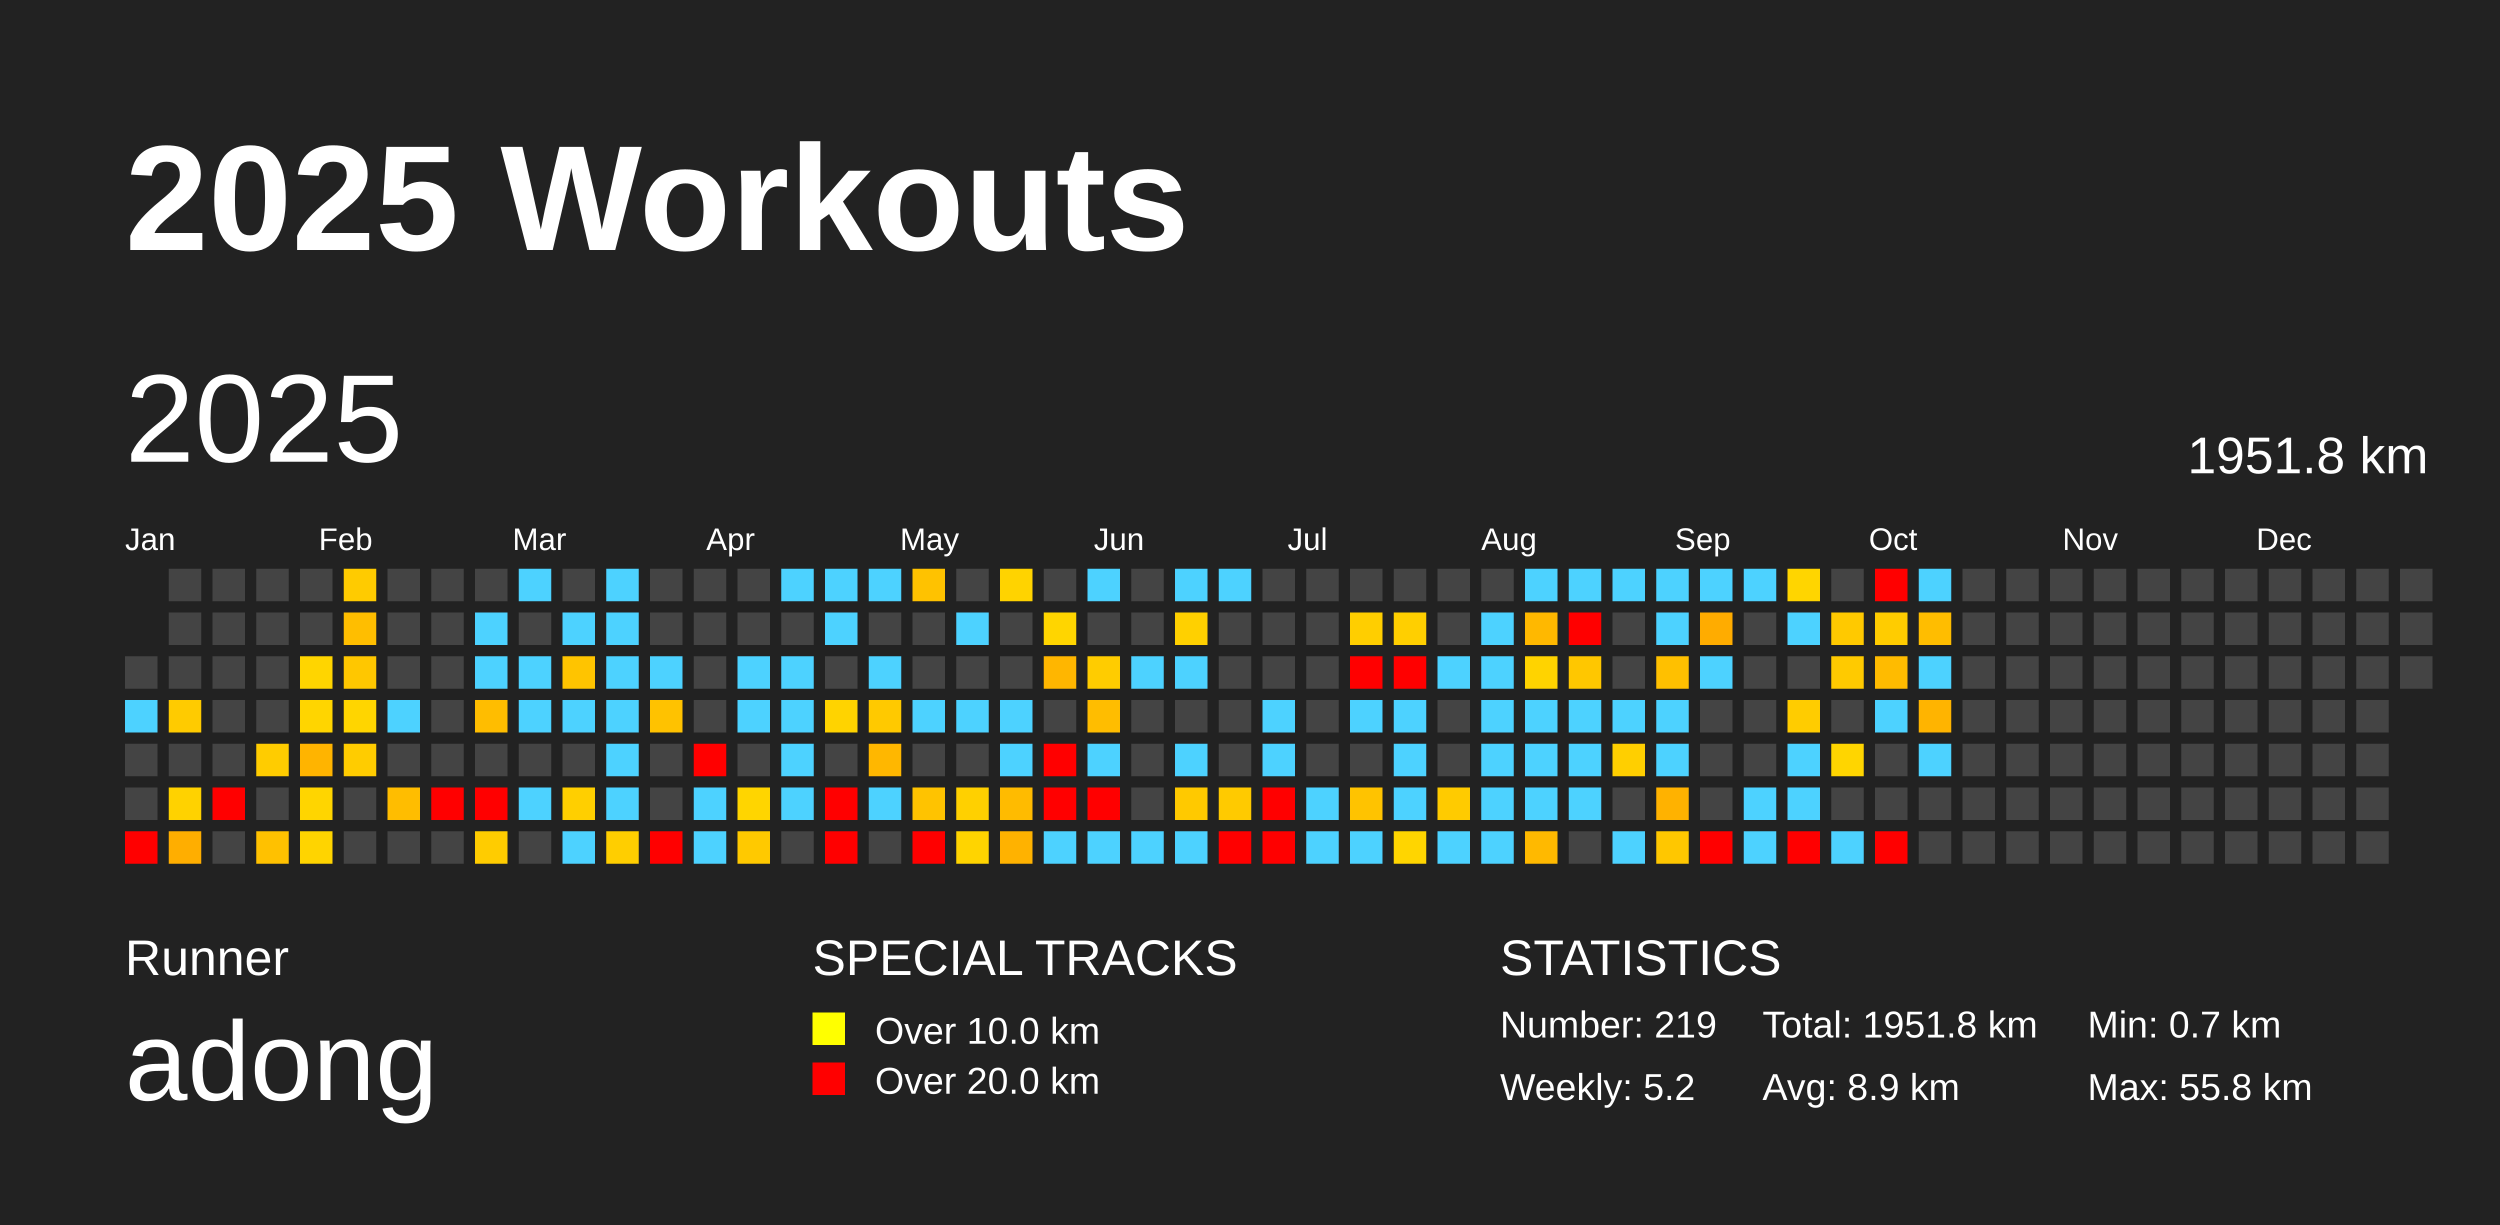
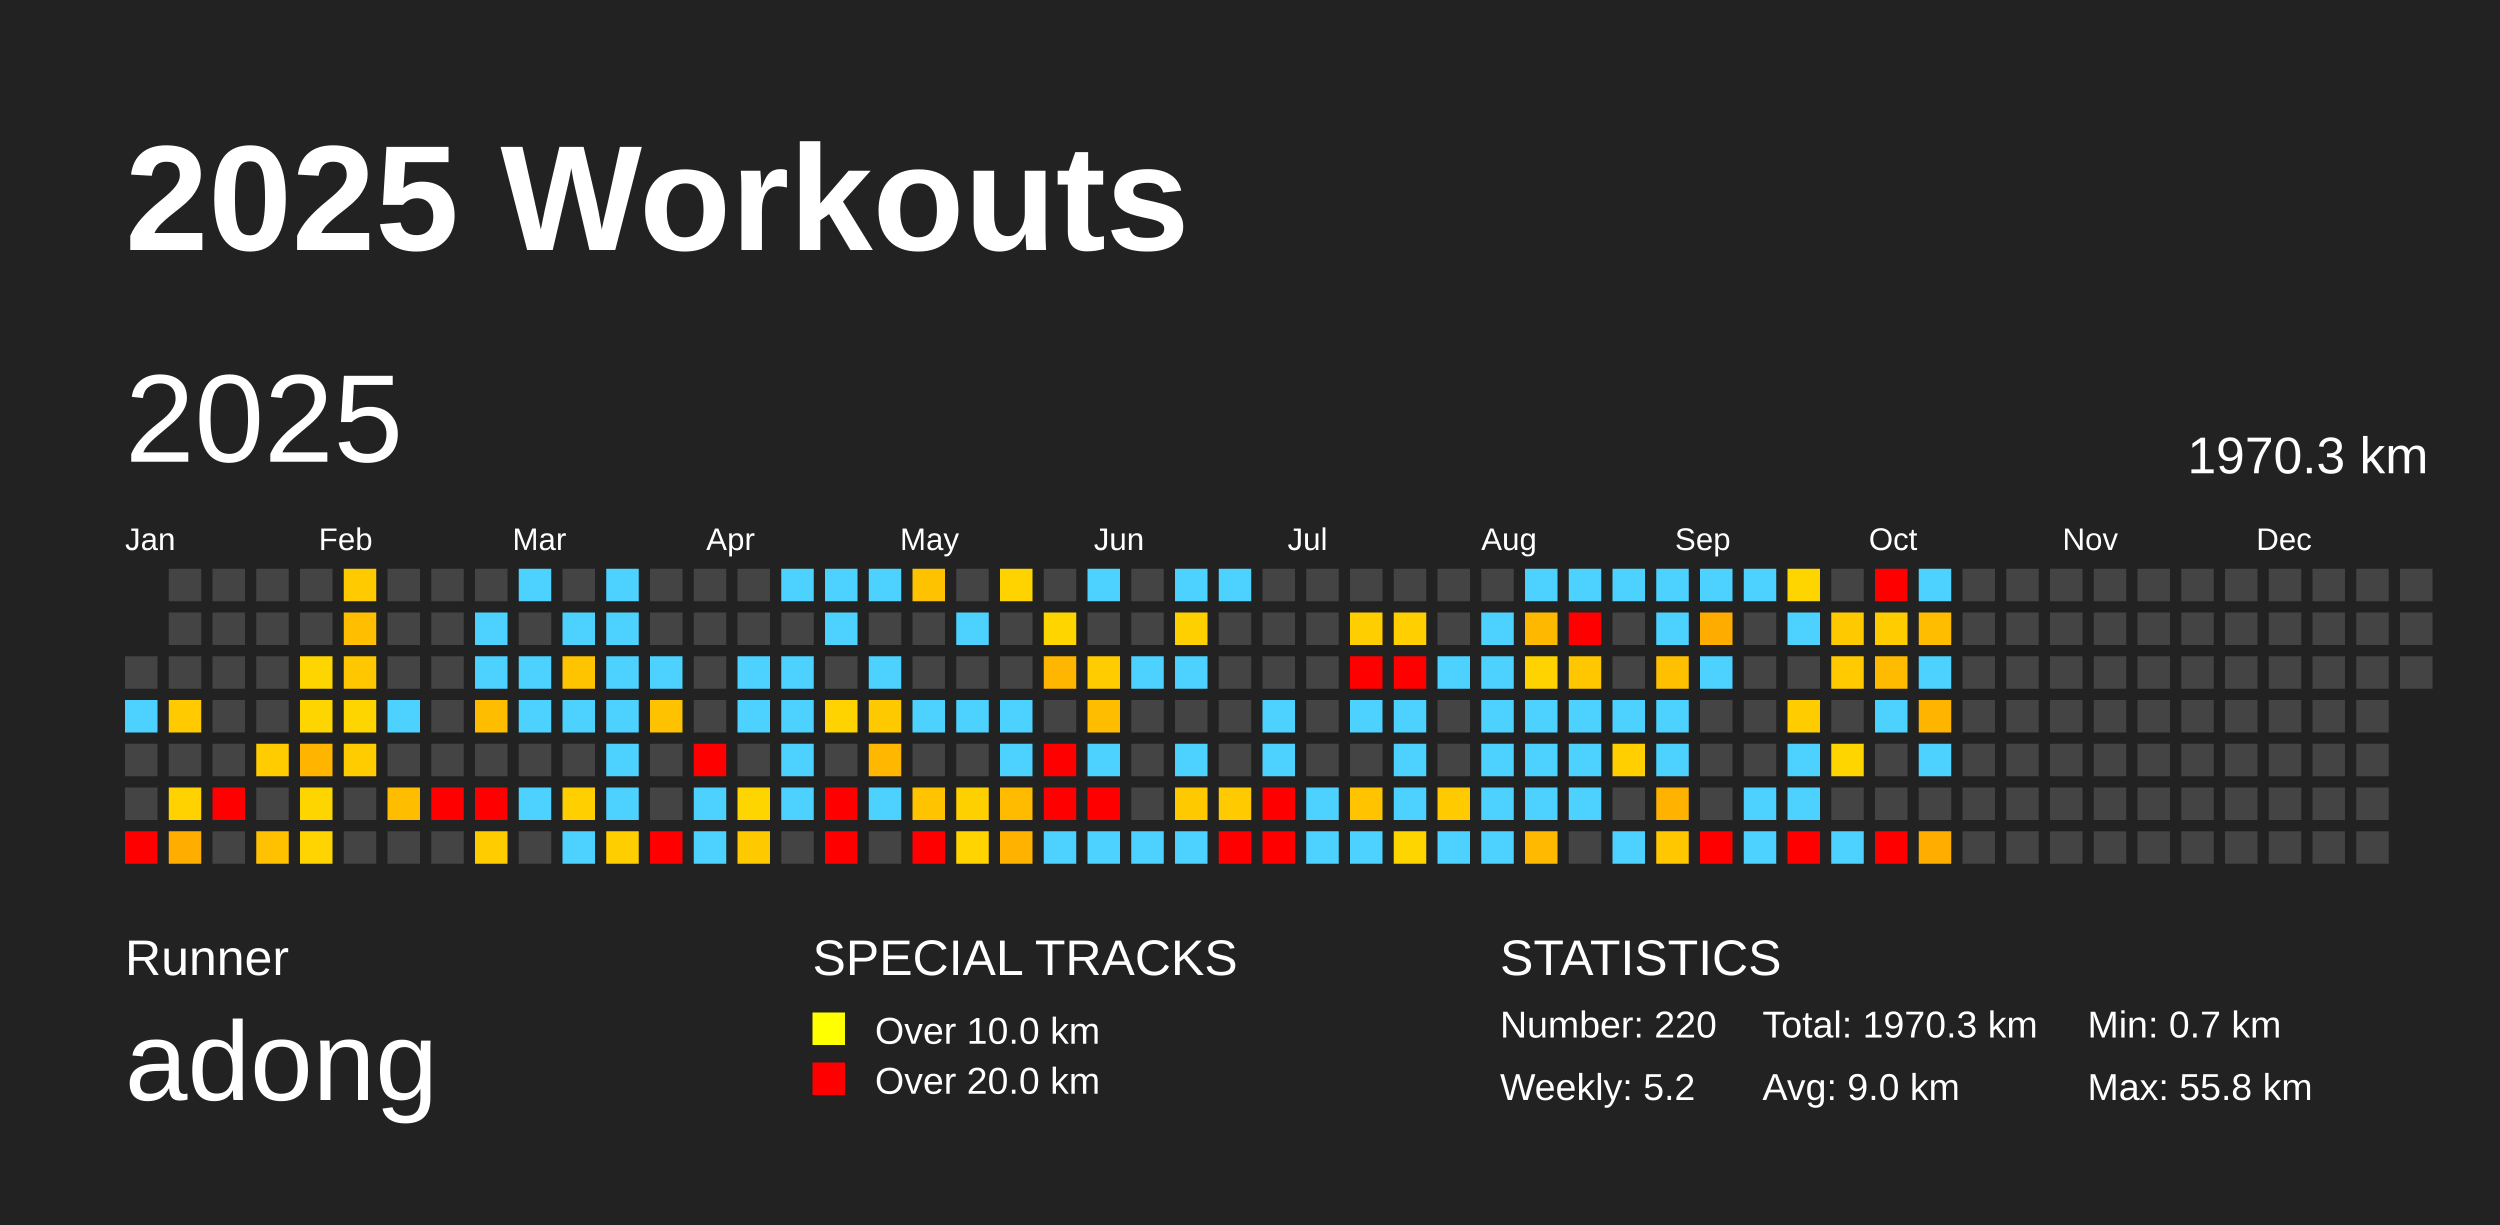
<svg xmlns="http://www.w3.org/2000/svg" baseProfile="full" height="98mm" version="1.1" viewBox="0,0,200,98" width="200mm">
  <defs />
  <rect fill="#222222" height="98" width="200" x="0" y="0" />
  <text fill="#FFFFFF" style="font-size:12px; font-family:Arial; font-weight:bold;" x="10" y="20">2025 Workouts</text>
  <text fill="#FFFFFF" style="font-size:4px; font-family:Arial" x="10" y="78">Runner</text>
  <text fill="#FFFFFF" style="font-size:9px; font-family:Arial" x="10" y="88">adong</text>
  <text fill="#FFFFFF" style="font-size:4px; font-family:Arial" x="65" y="78">SPECIAL TRACKS</text>
  <rect fill="yellow" height="2.6" width="2.6" x="65" y="81" />
  <text fill="#FFFFFF" style="font-size:3px; font-family:Arial" x="70" y="83.5">Over 10.0 km</text>
  <rect fill="red" height="2.6" width="2.6" x="65" y="85" />
  <text fill="#FFFFFF" style="font-size:3px; font-family:Arial" x="70" y="87.5">Over 20.0 km</text>
  <text fill="#FFFFFF" style="font-size:4px; font-family:Arial" x="120" y="78">STATISTICS</text>
-   <text fill="#FFFFFF" style="font-size:3px; font-family:Arial" x="120" y="83">Number: 219</text>
+   <text fill="#FFFFFF" style="font-size:3px; font-family:Arial" x="120" y="83">Number: 220</text>
  <text fill="#FFFFFF" style="font-size:3px; font-family:Arial" x="120" y="88">Weekly: 5.2</text>
-   <text fill="#FFFFFF" style="font-size:3px; font-family:Arial" x="141" y="83">Total: 1951.8 km</text>
-   <text fill="#FFFFFF" style="font-size:3px; font-family:Arial" x="141" y="88">Avg: 8.9 km</text>
+   <text fill="#FFFFFF" style="font-size:3px; font-family:Arial" x="141" y="83">Total: 1970.3 km</text>
+   <text fill="#FFFFFF" style="font-size:3px; font-family:Arial" x="141" y="88">Avg: 9.0 km</text>
  <text fill="#FFFFFF" style="font-size:3px; font-family:Arial" x="167" y="83">Min: 0.7 km</text>
  <text fill="#FFFFFF" style="font-size:3px; font-family:Arial" x="167" y="88">Max: 55.8 km</text>
  <text dominant-baseline="hanging" fill="#FFFFFF" style="font-size:10.0px; font-family:Arial;" x="10" y="30">2025</text>
-   <text dominant-baseline="hanging" fill="#FFFFFF" style="font-size:4.125px; font-family:Arial;" x="175" y="35">1951.8 km</text>
+   <text dominant-baseline="hanging" fill="#FFFFFF" style="font-size:4.125px; font-family:Arial;" x="175" y="35">1970.3 km</text>
  <text fill="#FFFFFF" style="font-size:2.5px; font-family:Arial" x="10.0" y="44">Jan</text>
  <text fill="#FFFFFF" style="font-size:2.5px; font-family:Arial" x="25.5" y="44">Feb</text>
  <text fill="#FFFFFF" style="font-size:2.5px; font-family:Arial" x="41.0" y="44">Mar</text>
  <text fill="#FFFFFF" style="font-size:2.5px; font-family:Arial" x="56.5" y="44">Apr</text>
  <text fill="#FFFFFF" style="font-size:2.5px; font-family:Arial" x="72.0" y="44">May</text>
  <text fill="#FFFFFF" style="font-size:2.5px; font-family:Arial" x="87.5" y="44">Jun</text>
  <text fill="#FFFFFF" style="font-size:2.5px; font-family:Arial" x="103.0" y="44">Jul</text>
  <text fill="#FFFFFF" style="font-size:2.5px; font-family:Arial" x="118.5" y="44">Aug</text>
  <text fill="#FFFFFF" style="font-size:2.5px; font-family:Arial" x="134.0" y="44">Sep</text>
  <text fill="#FFFFFF" style="font-size:2.5px; font-family:Arial" x="149.5" y="44">Oct</text>
  <text fill="#FFFFFF" style="font-size:2.5px; font-family:Arial" x="165.0" y="44">Nov</text>
  <text fill="#FFFFFF" style="font-size:2.5px; font-family:Arial" x="180.5" y="44">Dec</text>
  <rect fill="#444444" height="2.6" width="2.6" x="10.0" y="52.5" />
  <rect fill="#4dd2ff" height="2.6" width="2.6" x="10.0" y="56.0" />
  <rect fill="#444444" height="2.6" width="2.6" x="10.0" y="59.5" />
  <rect fill="#444444" height="2.6" width="2.6" x="10.0" y="63.0" />
  <rect fill="red" height="2.6" width="2.6" x="10.0" y="66.5" />
  <rect fill="#444444" height="2.6" width="2.6" x="13.5" y="45.5" />
  <rect fill="#444444" height="2.6" width="2.6" x="13.5" y="49.0" />
  <rect fill="#444444" height="2.6" width="2.6" x="13.5" y="52.5" />
  <rect fill="#ffcb00" height="2.6" width="2.6" x="13.5" y="56.0" />
  <rect fill="#444444" height="2.6" width="2.6" x="13.5" y="59.5" />
  <rect fill="#ffd200" height="2.6" width="2.6" x="13.5" y="63.0" />
  <rect fill="#ffae00" height="2.6" width="2.6" x="13.5" y="66.5" />
  <rect fill="#444444" height="2.6" width="2.6" x="17.0" y="45.5" />
  <rect fill="#444444" height="2.6" width="2.6" x="17.0" y="49.0" />
  <rect fill="#444444" height="2.6" width="2.6" x="17.0" y="52.5" />
  <rect fill="#444444" height="2.6" width="2.6" x="17.0" y="56.0" />
  <rect fill="#444444" height="2.6" width="2.6" x="17.0" y="59.5" />
  <rect fill="red" height="2.6" width="2.6" x="17.0" y="63.0" />
  <rect fill="#444444" height="2.6" width="2.6" x="17.0" y="66.5" />
  <rect fill="#444444" height="2.6" width="2.6" x="20.5" y="45.5" />
  <rect fill="#444444" height="2.6" width="2.6" x="20.5" y="49.0" />
  <rect fill="#444444" height="2.6" width="2.6" x="20.5" y="52.5" />
  <rect fill="#444444" height="2.6" width="2.6" x="20.5" y="56.0" />
  <rect fill="#ffcc00" height="2.6" width="2.6" x="20.5" y="59.5" />
  <rect fill="#444444" height="2.6" width="2.6" x="20.5" y="63.0" />
  <rect fill="#ffc100" height="2.6" width="2.6" x="20.5" y="66.5" />
  <rect fill="#444444" height="2.6" width="2.6" x="24.0" y="45.5" />
  <rect fill="#444444" height="2.6" width="2.6" x="24.0" y="49.0" />
  <rect fill="#ffd500" height="2.6" width="2.6" x="24.0" y="52.5" />
  <rect fill="#ffd500" height="2.6" width="2.6" x="24.0" y="56.0" />
  <rect fill="#ffb400" height="2.6" width="2.6" x="24.0" y="59.5" />
  <rect fill="#ffd500" height="2.6" width="2.6" x="24.0" y="63.0" />
  <rect fill="#ffd400" height="2.6" width="2.6" x="24.0" y="66.5" />
  <rect fill="#ffcb00" height="2.6" width="2.6" x="27.5" y="45.5" />
  <rect fill="#ffbe00" height="2.6" width="2.6" x="27.5" y="49.0" />
  <rect fill="#ffc700" height="2.6" width="2.6" x="27.5" y="52.5" />
  <rect fill="#ffd500" height="2.6" width="2.6" x="27.5" y="56.0" />
  <rect fill="#ffcc00" height="2.6" width="2.6" x="27.5" y="59.5" />
  <rect fill="#444444" height="2.6" width="2.6" x="27.5" y="63.0" />
  <rect fill="#444444" height="2.6" width="2.6" x="27.5" y="66.5" />
  <rect fill="#444444" height="2.6" width="2.6" x="31.0" y="45.5" />
  <rect fill="#444444" height="2.6" width="2.6" x="31.0" y="49.0" />
  <rect fill="#444444" height="2.6" width="2.6" x="31.0" y="52.5" />
  <rect fill="#4dd2ff" height="2.6" width="2.6" x="31.0" y="56.0" />
  <rect fill="#444444" height="2.6" width="2.6" x="31.0" y="59.5" />
  <rect fill="#ffbd00" height="2.6" width="2.6" x="31.0" y="63.0" />
  <rect fill="#444444" height="2.6" width="2.6" x="31.0" y="66.5" />
  <rect fill="#444444" height="2.6" width="2.6" x="34.5" y="45.5" />
  <rect fill="#444444" height="2.6" width="2.6" x="34.5" y="49.0" />
  <rect fill="#444444" height="2.6" width="2.6" x="34.5" y="52.5" />
  <rect fill="#444444" height="2.6" width="2.6" x="34.5" y="56.0" />
  <rect fill="#444444" height="2.6" width="2.6" x="34.5" y="59.5" />
  <rect fill="red" height="2.6" width="2.6" x="34.5" y="63.0" />
  <rect fill="#444444" height="2.6" width="2.6" x="34.5" y="66.5" />
  <rect fill="#444444" height="2.6" width="2.6" x="38.0" y="45.5" />
  <rect fill="#4dd2ff" height="2.6" width="2.6" x="38.0" y="49.0" />
  <rect fill="#4dd2ff" height="2.6" width="2.6" x="38.0" y="52.5" />
  <rect fill="#ffbd00" height="2.6" width="2.6" x="38.0" y="56.0" />
  <rect fill="#444444" height="2.6" width="2.6" x="38.0" y="59.5" />
  <rect fill="red" height="2.6" width="2.6" x="38.0" y="63.0" />
  <rect fill="#ffcc00" height="2.6" width="2.6" x="38.0" y="66.5" />
  <rect fill="#4dd2ff" height="2.6" width="2.6" x="41.5" y="45.5" />
  <rect fill="#444444" height="2.6" width="2.6" x="41.5" y="49.0" />
  <rect fill="#4dd2ff" height="2.6" width="2.6" x="41.5" y="52.5" />
  <rect fill="#4dd2ff" height="2.6" width="2.6" x="41.5" y="56.0" />
  <rect fill="#444444" height="2.6" width="2.6" x="41.5" y="59.5" />
  <rect fill="#4dd2ff" height="2.6" width="2.6" x="41.5" y="63.0" />
  <rect fill="#444444" height="2.6" width="2.6" x="41.5" y="66.5" />
  <rect fill="#444444" height="2.6" width="2.6" x="45.0" y="45.5" />
  <rect fill="#4dd2ff" height="2.6" width="2.6" x="45.0" y="49.0" />
  <rect fill="#ffc400" height="2.6" width="2.6" x="45.0" y="52.5" />
  <rect fill="#4dd2ff" height="2.6" width="2.6" x="45.0" y="56.0" />
  <rect fill="#444444" height="2.6" width="2.6" x="45.0" y="59.5" />
  <rect fill="#ffcf00" height="2.6" width="2.6" x="45.0" y="63.0" />
  <rect fill="#4dd2ff" height="2.6" width="2.6" x="45.0" y="66.5" />
  <rect fill="#4dd2ff" height="2.6" width="2.6" x="48.5" y="45.5" />
  <rect fill="#4dd2ff" height="2.6" width="2.6" x="48.5" y="49.0" />
  <rect fill="#4dd2ff" height="2.6" width="2.6" x="48.5" y="52.5" />
  <rect fill="#4dd2ff" height="2.6" width="2.6" x="48.5" y="56.0" />
  <rect fill="#4dd2ff" height="2.6" width="2.6" x="48.5" y="59.5" />
  <rect fill="#4dd2ff" height="2.6" width="2.6" x="48.5" y="63.0" />
  <rect fill="#ffce00" height="2.6" width="2.6" x="48.5" y="66.5" />
  <rect fill="#444444" height="2.6" width="2.6" x="52.0" y="45.5" />
  <rect fill="#444444" height="2.6" width="2.6" x="52.0" y="49.0" />
  <rect fill="#4dd2ff" height="2.6" width="2.6" x="52.0" y="52.5" />
  <rect fill="#ffc200" height="2.6" width="2.6" x="52.0" y="56.0" />
  <rect fill="#444444" height="2.6" width="2.6" x="52.0" y="59.5" />
  <rect fill="#444444" height="2.6" width="2.6" x="52.0" y="63.0" />
  <rect fill="red" height="2.6" width="2.6" x="52.0" y="66.5" />
  <rect fill="#444444" height="2.6" width="2.6" x="55.5" y="45.5" />
  <rect fill="#444444" height="2.6" width="2.6" x="55.5" y="49.0" />
  <rect fill="#444444" height="2.6" width="2.6" x="55.5" y="52.5" />
  <rect fill="#444444" height="2.6" width="2.6" x="55.5" y="56.0" />
  <rect fill="red" height="2.6" width="2.6" x="55.5" y="59.5" />
  <rect fill="#4dd2ff" height="2.6" width="2.6" x="55.5" y="63.0" />
  <rect fill="#4dd2ff" height="2.6" width="2.6" x="55.5" y="66.5" />
  <rect fill="#444444" height="2.6" width="2.6" x="59.0" y="45.5" />
  <rect fill="#444444" height="2.6" width="2.6" x="59.0" y="49.0" />
  <rect fill="#4dd2ff" height="2.6" width="2.6" x="59.0" y="52.5" />
  <rect fill="#4dd2ff" height="2.6" width="2.6" x="59.0" y="56.0" />
  <rect fill="#444444" height="2.6" width="2.6" x="59.0" y="59.5" />
  <rect fill="#ffd500" height="2.6" width="2.6" x="59.0" y="63.0" />
  <rect fill="#ffc900" height="2.6" width="2.6" x="59.0" y="66.5" />
  <rect fill="#4dd2ff" height="2.6" width="2.6" x="62.5" y="45.5" />
  <rect fill="#444444" height="2.6" width="2.6" x="62.5" y="49.0" />
  <rect fill="#4dd2ff" height="2.6" width="2.6" x="62.5" y="52.5" />
  <rect fill="#4dd2ff" height="2.6" width="2.6" x="62.5" y="56.0" />
  <rect fill="#4dd2ff" height="2.6" width="2.6" x="62.5" y="59.5" />
  <rect fill="#4dd2ff" height="2.6" width="2.6" x="62.5" y="63.0" />
  <rect fill="#444444" height="2.6" width="2.6" x="62.5" y="66.5" />
  <rect fill="#4dd2ff" height="2.6" width="2.6" x="66.0" y="45.5" />
  <rect fill="#4dd2ff" height="2.6" width="2.6" x="66.0" y="49.0" />
  <rect fill="#444444" height="2.6" width="2.6" x="66.0" y="52.5" />
  <rect fill="#ffd300" height="2.6" width="2.6" x="66.0" y="56.0" />
  <rect fill="#444444" height="2.6" width="2.6" x="66.0" y="59.5" />
  <rect fill="red" height="2.6" width="2.6" x="66.0" y="63.0" />
  <rect fill="red" height="2.6" width="2.6" x="66.0" y="66.5" />
  <rect fill="#4dd2ff" height="2.6" width="2.6" x="69.5" y="45.5" />
  <rect fill="#444444" height="2.6" width="2.6" x="69.5" y="49.0" />
  <rect fill="#4dd2ff" height="2.6" width="2.6" x="69.5" y="52.5" />
  <rect fill="#ffc900" height="2.6" width="2.6" x="69.5" y="56.0" />
  <rect fill="#ffb700" height="2.6" width="2.6" x="69.5" y="59.5" />
  <rect fill="#4dd2ff" height="2.6" width="2.6" x="69.5" y="63.0" />
  <rect fill="#444444" height="2.6" width="2.6" x="69.5" y="66.5" />
  <rect fill="#ffc200" height="2.6" width="2.6" x="73.0" y="45.5" />
  <rect fill="#444444" height="2.6" width="2.6" x="73.0" y="49.0" />
  <rect fill="#444444" height="2.6" width="2.6" x="73.0" y="52.5" />
  <rect fill="#4dd2ff" height="2.6" width="2.6" x="73.0" y="56.0" />
  <rect fill="#444444" height="2.6" width="2.6" x="73.0" y="59.5" />
  <rect fill="#ffc300" height="2.6" width="2.6" x="73.0" y="63.0" />
  <rect fill="red" height="2.6" width="2.6" x="73.0" y="66.5" />
  <rect fill="#444444" height="2.6" width="2.6" x="76.5" y="45.5" />
  <rect fill="#4dd2ff" height="2.6" width="2.6" x="76.5" y="49.0" />
  <rect fill="#444444" height="2.6" width="2.6" x="76.5" y="52.5" />
  <rect fill="#4dd2ff" height="2.6" width="2.6" x="76.5" y="56.0" />
  <rect fill="#444444" height="2.6" width="2.6" x="76.5" y="59.5" />
  <rect fill="#ffd000" height="2.6" width="2.6" x="76.5" y="63.0" />
  <rect fill="#ffd400" height="2.6" width="2.6" x="76.5" y="66.5" />
  <rect fill="#ffd300" height="2.6" width="2.6" x="80.0" y="45.5" />
  <rect fill="#444444" height="2.6" width="2.6" x="80.0" y="49.0" />
  <rect fill="#444444" height="2.6" width="2.6" x="80.0" y="52.5" />
  <rect fill="#4dd2ff" height="2.6" width="2.6" x="80.0" y="56.0" />
  <rect fill="#4dd2ff" height="2.6" width="2.6" x="80.0" y="59.5" />
  <rect fill="#ffbb00" height="2.6" width="2.6" x="80.0" y="63.0" />
  <rect fill="#ffb200" height="2.6" width="2.6" x="80.0" y="66.5" />
  <rect fill="#444444" height="2.6" width="2.6" x="83.5" y="45.5" />
  <rect fill="#ffd500" height="2.6" width="2.6" x="83.5" y="49.0" />
  <rect fill="#ffb600" height="2.6" width="2.6" x="83.5" y="52.5" />
  <rect fill="#444444" height="2.6" width="2.6" x="83.5" y="56.0" />
  <rect fill="red" height="2.6" width="2.6" x="83.5" y="59.5" />
  <rect fill="red" height="2.6" width="2.6" x="83.5" y="63.0" />
  <rect fill="#4dd2ff" height="2.6" width="2.6" x="83.5" y="66.5" />
  <rect fill="#4dd2ff" height="2.6" width="2.6" x="87.0" y="45.5" />
  <rect fill="#444444" height="2.6" width="2.6" x="87.0" y="49.0" />
  <rect fill="#ffcc00" height="2.6" width="2.6" x="87.0" y="52.5" />
  <rect fill="#ffbd00" height="2.6" width="2.6" x="87.0" y="56.0" />
  <rect fill="#4dd2ff" height="2.6" width="2.6" x="87.0" y="59.5" />
  <rect fill="red" height="2.6" width="2.6" x="87.0" y="63.0" />
  <rect fill="#4dd2ff" height="2.6" width="2.6" x="87.0" y="66.5" />
  <rect fill="#444444" height="2.6" width="2.6" x="90.5" y="45.5" />
  <rect fill="#444444" height="2.6" width="2.6" x="90.5" y="49.0" />
  <rect fill="#4dd2ff" height="2.6" width="2.6" x="90.5" y="52.5" />
  <rect fill="#444444" height="2.6" width="2.6" x="90.5" y="56.0" />
  <rect fill="#444444" height="2.6" width="2.6" x="90.5" y="59.5" />
  <rect fill="#444444" height="2.6" width="2.6" x="90.5" y="63.0" />
  <rect fill="#4dd2ff" height="2.6" width="2.6" x="90.5" y="66.5" />
  <rect fill="#4dd2ff" height="2.6" width="2.6" x="94.0" y="45.5" />
  <rect fill="#ffd000" height="2.6" width="2.6" x="94.0" y="49.0" />
  <rect fill="#4dd2ff" height="2.6" width="2.6" x="94.0" y="52.5" />
  <rect fill="#444444" height="2.6" width="2.6" x="94.0" y="56.0" />
  <rect fill="#4dd2ff" height="2.6" width="2.6" x="94.0" y="59.5" />
  <rect fill="#ffc900" height="2.6" width="2.6" x="94.0" y="63.0" />
  <rect fill="#4dd2ff" height="2.6" width="2.6" x="94.0" y="66.5" />
  <rect fill="#4dd2ff" height="2.6" width="2.6" x="97.5" y="45.5" />
  <rect fill="#444444" height="2.6" width="2.6" x="97.5" y="49.0" />
  <rect fill="#444444" height="2.6" width="2.6" x="97.5" y="52.5" />
  <rect fill="#444444" height="2.6" width="2.6" x="97.5" y="56.0" />
  <rect fill="#444444" height="2.6" width="2.6" x="97.5" y="59.5" />
  <rect fill="#ffca00" height="2.6" width="2.6" x="97.5" y="63.0" />
  <rect fill="red" height="2.6" width="2.6" x="97.5" y="66.5" />
  <rect fill="#444444" height="2.6" width="2.6" x="101.0" y="45.5" />
  <rect fill="#444444" height="2.6" width="2.6" x="101.0" y="49.0" />
  <rect fill="#444444" height="2.6" width="2.6" x="101.0" y="52.5" />
  <rect fill="#4dd2ff" height="2.6" width="2.6" x="101.0" y="56.0" />
  <rect fill="#4dd2ff" height="2.6" width="2.6" x="101.0" y="59.5" />
  <rect fill="red" height="2.6" width="2.6" x="101.0" y="63.0" />
  <rect fill="red" height="2.6" width="2.6" x="101.0" y="66.5" />
  <rect fill="#444444" height="2.6" width="2.6" x="104.5" y="45.5" />
  <rect fill="#444444" height="2.6" width="2.6" x="104.5" y="49.0" />
  <rect fill="#444444" height="2.6" width="2.6" x="104.5" y="52.5" />
  <rect fill="#444444" height="2.6" width="2.6" x="104.5" y="56.0" />
  <rect fill="#444444" height="2.6" width="2.6" x="104.5" y="59.5" />
  <rect fill="#4dd2ff" height="2.6" width="2.6" x="104.5" y="63.0" />
  <rect fill="#4dd2ff" height="2.6" width="2.6" x="104.5" y="66.5" />
  <rect fill="#444444" height="2.6" width="2.6" x="108.0" y="45.5" />
  <rect fill="#ffce00" height="2.6" width="2.6" x="108.0" y="49.0" />
  <rect fill="red" height="2.6" width="2.6" x="108.0" y="52.5" />
  <rect fill="#4dd2ff" height="2.6" width="2.6" x="108.0" y="56.0" />
  <rect fill="#444444" height="2.6" width="2.6" x="108.0" y="59.5" />
  <rect fill="#ffc300" height="2.6" width="2.6" x="108.0" y="63.0" />
  <rect fill="#4dd2ff" height="2.6" width="2.6" x="108.0" y="66.5" />
  <rect fill="#444444" height="2.6" width="2.6" x="111.5" y="45.5" />
  <rect fill="#ffcf00" height="2.6" width="2.6" x="111.5" y="49.0" />
  <rect fill="red" height="2.6" width="2.6" x="111.5" y="52.5" />
  <rect fill="#4dd2ff" height="2.6" width="2.6" x="111.5" y="56.0" />
  <rect fill="#4dd2ff" height="2.6" width="2.6" x="111.5" y="59.5" />
  <rect fill="#4dd2ff" height="2.6" width="2.6" x="111.5" y="63.0" />
  <rect fill="#ffd500" height="2.6" width="2.6" x="111.5" y="66.5" />
  <rect fill="#444444" height="2.6" width="2.6" x="115.0" y="45.5" />
  <rect fill="#444444" height="2.6" width="2.6" x="115.0" y="49.0" />
  <rect fill="#4dd2ff" height="2.6" width="2.6" x="115.0" y="52.5" />
  <rect fill="#444444" height="2.6" width="2.6" x="115.0" y="56.0" />
  <rect fill="#444444" height="2.6" width="2.6" x="115.0" y="59.5" />
  <rect fill="#ffcb00" height="2.6" width="2.6" x="115.0" y="63.0" />
  <rect fill="#4dd2ff" height="2.6" width="2.6" x="115.0" y="66.5" />
  <rect fill="#444444" height="2.6" width="2.6" x="118.5" y="45.5" />
  <rect fill="#4dd2ff" height="2.6" width="2.6" x="118.5" y="49.0" />
  <rect fill="#4dd2ff" height="2.6" width="2.6" x="118.5" y="52.5" />
  <rect fill="#4dd2ff" height="2.6" width="2.6" x="118.5" y="56.0" />
  <rect fill="#4dd2ff" height="2.6" width="2.6" x="118.5" y="59.5" />
  <rect fill="#4dd2ff" height="2.6" width="2.6" x="118.5" y="63.0" />
  <rect fill="#4dd2ff" height="2.6" width="2.6" x="118.5" y="66.5" />
  <rect fill="#4dd2ff" height="2.6" width="2.6" x="122.0" y="45.5" />
  <rect fill="#ffb800" height="2.6" width="2.6" x="122.0" y="49.0" />
  <rect fill="#ffd300" height="2.6" width="2.6" x="122.0" y="52.5" />
  <rect fill="#4dd2ff" height="2.6" width="2.6" x="122.0" y="56.0" />
  <rect fill="#4dd2ff" height="2.6" width="2.6" x="122.0" y="59.5" />
  <rect fill="#4dd2ff" height="2.6" width="2.6" x="122.0" y="63.0" />
  <rect fill="#ffb900" height="2.6" width="2.6" x="122.0" y="66.5" />
  <rect fill="#4dd2ff" height="2.6" width="2.6" x="125.5" y="45.5" />
  <rect fill="red" height="2.6" width="2.6" x="125.5" y="49.0" />
  <rect fill="#ffc700" height="2.6" width="2.6" x="125.5" y="52.5" />
  <rect fill="#4dd2ff" height="2.6" width="2.6" x="125.5" y="56.0" />
  <rect fill="#4dd2ff" height="2.6" width="2.6" x="125.5" y="59.5" />
  <rect fill="#4dd2ff" height="2.6" width="2.6" x="125.5" y="63.0" />
  <rect fill="#444444" height="2.6" width="2.6" x="125.5" y="66.5" />
  <rect fill="#4dd2ff" height="2.6" width="2.6" x="129.0" y="45.5" />
  <rect fill="#444444" height="2.6" width="2.6" x="129.0" y="49.0" />
  <rect fill="#444444" height="2.6" width="2.6" x="129.0" y="52.5" />
  <rect fill="#4dd2ff" height="2.6" width="2.6" x="129.0" y="56.0" />
  <rect fill="#ffcf00" height="2.6" width="2.6" x="129.0" y="59.5" />
  <rect fill="#444444" height="2.6" width="2.6" x="129.0" y="63.0" />
  <rect fill="#4dd2ff" height="2.6" width="2.6" x="129.0" y="66.5" />
  <rect fill="#4dd2ff" height="2.6" width="2.6" x="132.5" y="45.5" />
  <rect fill="#4dd2ff" height="2.6" width="2.6" x="132.5" y="49.0" />
  <rect fill="#ffc000" height="2.6" width="2.6" x="132.5" y="52.5" />
  <rect fill="#4dd2ff" height="2.6" width="2.6" x="132.5" y="56.0" />
  <rect fill="#4dd2ff" height="2.6" width="2.6" x="132.5" y="59.5" />
  <rect fill="#ffb200" height="2.6" width="2.6" x="132.5" y="63.0" />
  <rect fill="#ffc700" height="2.6" width="2.6" x="132.5" y="66.5" />
  <rect fill="#4dd2ff" height="2.6" width="2.6" x="136.0" y="45.5" />
  <rect fill="#ffac00" height="2.6" width="2.6" x="136.0" y="49.0" />
  <rect fill="#4dd2ff" height="2.6" width="2.6" x="136.0" y="52.5" />
  <rect fill="#444444" height="2.6" width="2.6" x="136.0" y="56.0" />
  <rect fill="#444444" height="2.6" width="2.6" x="136.0" y="59.5" />
  <rect fill="#444444" height="2.6" width="2.6" x="136.0" y="63.0" />
  <rect fill="red" height="2.6" width="2.6" x="136.0" y="66.5" />
  <rect fill="#4dd2ff" height="2.6" width="2.6" x="139.5" y="45.5" />
  <rect fill="#444444" height="2.6" width="2.6" x="139.5" y="49.0" />
  <rect fill="#444444" height="2.6" width="2.6" x="139.5" y="52.5" />
  <rect fill="#444444" height="2.6" width="2.6" x="139.5" y="56.0" />
  <rect fill="#444444" height="2.6" width="2.6" x="139.5" y="59.5" />
  <rect fill="#4dd2ff" height="2.6" width="2.6" x="139.5" y="63.0" />
  <rect fill="#4dd2ff" height="2.6" width="2.6" x="139.5" y="66.5" />
  <rect fill="#ffd500" height="2.6" width="2.6" x="143.0" y="45.5" />
  <rect fill="#4dd2ff" height="2.6" width="2.6" x="143.0" y="49.0" />
  <rect fill="#444444" height="2.6" width="2.6" x="143.0" y="52.5" />
  <rect fill="#ffcc00" height="2.6" width="2.6" x="143.0" y="56.0" />
  <rect fill="#4dd2ff" height="2.6" width="2.6" x="143.0" y="59.5" />
  <rect fill="#4dd2ff" height="2.6" width="2.6" x="143.0" y="63.0" />
  <rect fill="red" height="2.6" width="2.6" x="143.0" y="66.5" />
  <rect fill="#444444" height="2.6" width="2.6" x="146.5" y="45.5" />
  <rect fill="#ffc900" height="2.6" width="2.6" x="146.5" y="49.0" />
  <rect fill="#ffca00" height="2.6" width="2.6" x="146.5" y="52.5" />
  <rect fill="#444444" height="2.6" width="2.6" x="146.5" y="56.0" />
  <rect fill="#ffd500" height="2.6" width="2.6" x="146.5" y="59.5" />
  <rect fill="#444444" height="2.6" width="2.6" x="146.5" y="63.0" />
  <rect fill="#4dd2ff" height="2.6" width="2.6" x="146.5" y="66.5" />
  <rect fill="red" height="2.6" width="2.6" x="150.0" y="45.5" />
  <rect fill="#ffcc00" height="2.6" width="2.6" x="150.0" y="49.0" />
  <rect fill="#ffbb00" height="2.6" width="2.6" x="150.0" y="52.5" />
  <rect fill="#4dd2ff" height="2.6" width="2.6" x="150.0" y="56.0" />
  <rect fill="#444444" height="2.6" width="2.6" x="150.0" y="59.5" />
  <rect fill="#444444" height="2.6" width="2.6" x="150.0" y="63.0" />
  <rect fill="red" height="2.6" width="2.6" x="150.0" y="66.5" />
  <rect fill="#4dd2ff" height="2.6" width="2.6" x="153.5" y="45.5" />
  <rect fill="#ffbd00" height="2.6" width="2.6" x="153.5" y="49.0" />
  <rect fill="#4dd2ff" height="2.6" width="2.6" x="153.5" y="52.5" />
  <rect fill="#ffb400" height="2.6" width="2.6" x="153.5" y="56.0" />
  <rect fill="#4dd2ff" height="2.6" width="2.6" x="153.5" y="59.5" />
  <rect fill="#444444" height="2.6" width="2.6" x="153.5" y="63.0" />
-   <rect fill="#444444" height="2.6" width="2.6" x="153.5" y="66.5" />
+   <rect fill="#ffae00" height="2.6" width="2.6" x="153.5" y="66.5" />
  <rect fill="#444444" height="2.6" width="2.6" x="157.0" y="45.5" />
  <rect fill="#444444" height="2.6" width="2.6" x="157.0" y="49.0" />
  <rect fill="#444444" height="2.6" width="2.6" x="157.0" y="52.5" />
  <rect fill="#444444" height="2.6" width="2.6" x="157.0" y="56.0" />
  <rect fill="#444444" height="2.6" width="2.6" x="157.0" y="59.5" />
  <rect fill="#444444" height="2.6" width="2.6" x="157.0" y="63.0" />
  <rect fill="#444444" height="2.6" width="2.6" x="157.0" y="66.5" />
  <rect fill="#444444" height="2.6" width="2.6" x="160.5" y="45.5" />
  <rect fill="#444444" height="2.6" width="2.6" x="160.5" y="49.0" />
  <rect fill="#444444" height="2.6" width="2.6" x="160.5" y="52.5" />
  <rect fill="#444444" height="2.6" width="2.6" x="160.5" y="56.0" />
  <rect fill="#444444" height="2.6" width="2.6" x="160.5" y="59.5" />
  <rect fill="#444444" height="2.6" width="2.6" x="160.5" y="63.0" />
  <rect fill="#444444" height="2.6" width="2.6" x="160.5" y="66.5" />
  <rect fill="#444444" height="2.6" width="2.6" x="164.0" y="45.5" />
  <rect fill="#444444" height="2.6" width="2.6" x="164.0" y="49.0" />
  <rect fill="#444444" height="2.6" width="2.6" x="164.0" y="52.5" />
  <rect fill="#444444" height="2.6" width="2.6" x="164.0" y="56.0" />
  <rect fill="#444444" height="2.6" width="2.6" x="164.0" y="59.5" />
  <rect fill="#444444" height="2.6" width="2.6" x="164.0" y="63.0" />
  <rect fill="#444444" height="2.6" width="2.6" x="164.0" y="66.5" />
  <rect fill="#444444" height="2.6" width="2.6" x="167.5" y="45.5" />
  <rect fill="#444444" height="2.6" width="2.6" x="167.5" y="49.0" />
  <rect fill="#444444" height="2.6" width="2.6" x="167.5" y="52.5" />
  <rect fill="#444444" height="2.6" width="2.6" x="167.5" y="56.0" />
  <rect fill="#444444" height="2.6" width="2.6" x="167.5" y="59.5" />
  <rect fill="#444444" height="2.6" width="2.6" x="167.5" y="63.0" />
  <rect fill="#444444" height="2.6" width="2.6" x="167.5" y="66.5" />
  <rect fill="#444444" height="2.6" width="2.6" x="171.0" y="45.5" />
  <rect fill="#444444" height="2.6" width="2.6" x="171.0" y="49.0" />
  <rect fill="#444444" height="2.6" width="2.6" x="171.0" y="52.5" />
  <rect fill="#444444" height="2.6" width="2.6" x="171.0" y="56.0" />
  <rect fill="#444444" height="2.6" width="2.6" x="171.0" y="59.5" />
  <rect fill="#444444" height="2.6" width="2.6" x="171.0" y="63.0" />
  <rect fill="#444444" height="2.6" width="2.6" x="171.0" y="66.5" />
  <rect fill="#444444" height="2.6" width="2.6" x="174.5" y="45.5" />
  <rect fill="#444444" height="2.6" width="2.6" x="174.5" y="49.0" />
  <rect fill="#444444" height="2.6" width="2.6" x="174.5" y="52.5" />
  <rect fill="#444444" height="2.6" width="2.6" x="174.5" y="56.0" />
  <rect fill="#444444" height="2.6" width="2.6" x="174.5" y="59.5" />
  <rect fill="#444444" height="2.6" width="2.6" x="174.5" y="63.0" />
  <rect fill="#444444" height="2.6" width="2.6" x="174.5" y="66.5" />
  <rect fill="#444444" height="2.6" width="2.6" x="178.0" y="45.5" />
  <rect fill="#444444" height="2.6" width="2.6" x="178.0" y="49.0" />
  <rect fill="#444444" height="2.6" width="2.6" x="178.0" y="52.5" />
  <rect fill="#444444" height="2.6" width="2.6" x="178.0" y="56.0" />
  <rect fill="#444444" height="2.6" width="2.6" x="178.0" y="59.5" />
  <rect fill="#444444" height="2.6" width="2.6" x="178.0" y="63.0" />
  <rect fill="#444444" height="2.6" width="2.6" x="178.0" y="66.5" />
  <rect fill="#444444" height="2.6" width="2.6" x="181.5" y="45.5" />
  <rect fill="#444444" height="2.6" width="2.6" x="181.5" y="49.0" />
  <rect fill="#444444" height="2.6" width="2.6" x="181.5" y="52.5" />
  <rect fill="#444444" height="2.6" width="2.6" x="181.5" y="56.0" />
  <rect fill="#444444" height="2.6" width="2.6" x="181.5" y="59.5" />
  <rect fill="#444444" height="2.6" width="2.6" x="181.5" y="63.0" />
  <rect fill="#444444" height="2.6" width="2.6" x="181.5" y="66.5" />
  <rect fill="#444444" height="2.6" width="2.6" x="185.0" y="45.5" />
  <rect fill="#444444" height="2.6" width="2.6" x="185.0" y="49.0" />
  <rect fill="#444444" height="2.6" width="2.6" x="185.0" y="52.5" />
  <rect fill="#444444" height="2.6" width="2.6" x="185.0" y="56.0" />
  <rect fill="#444444" height="2.6" width="2.6" x="185.0" y="59.5" />
  <rect fill="#444444" height="2.6" width="2.6" x="185.0" y="63.0" />
  <rect fill="#444444" height="2.6" width="2.6" x="185.0" y="66.5" />
  <rect fill="#444444" height="2.6" width="2.6" x="188.5" y="45.5" />
  <rect fill="#444444" height="2.6" width="2.6" x="188.5" y="49.0" />
  <rect fill="#444444" height="2.6" width="2.6" x="188.5" y="52.5" />
  <rect fill="#444444" height="2.6" width="2.6" x="188.5" y="56.0" />
  <rect fill="#444444" height="2.6" width="2.6" x="188.5" y="59.5" />
  <rect fill="#444444" height="2.6" width="2.6" x="188.5" y="63.0" />
  <rect fill="#444444" height="2.6" width="2.6" x="188.5" y="66.5" />
  <rect fill="#444444" height="2.6" width="2.6" x="192.0" y="45.5" />
  <rect fill="#444444" height="2.6" width="2.6" x="192.0" y="49.0" />
  <rect fill="#444444" height="2.6" width="2.6" x="192.0" y="52.5" />
</svg>
